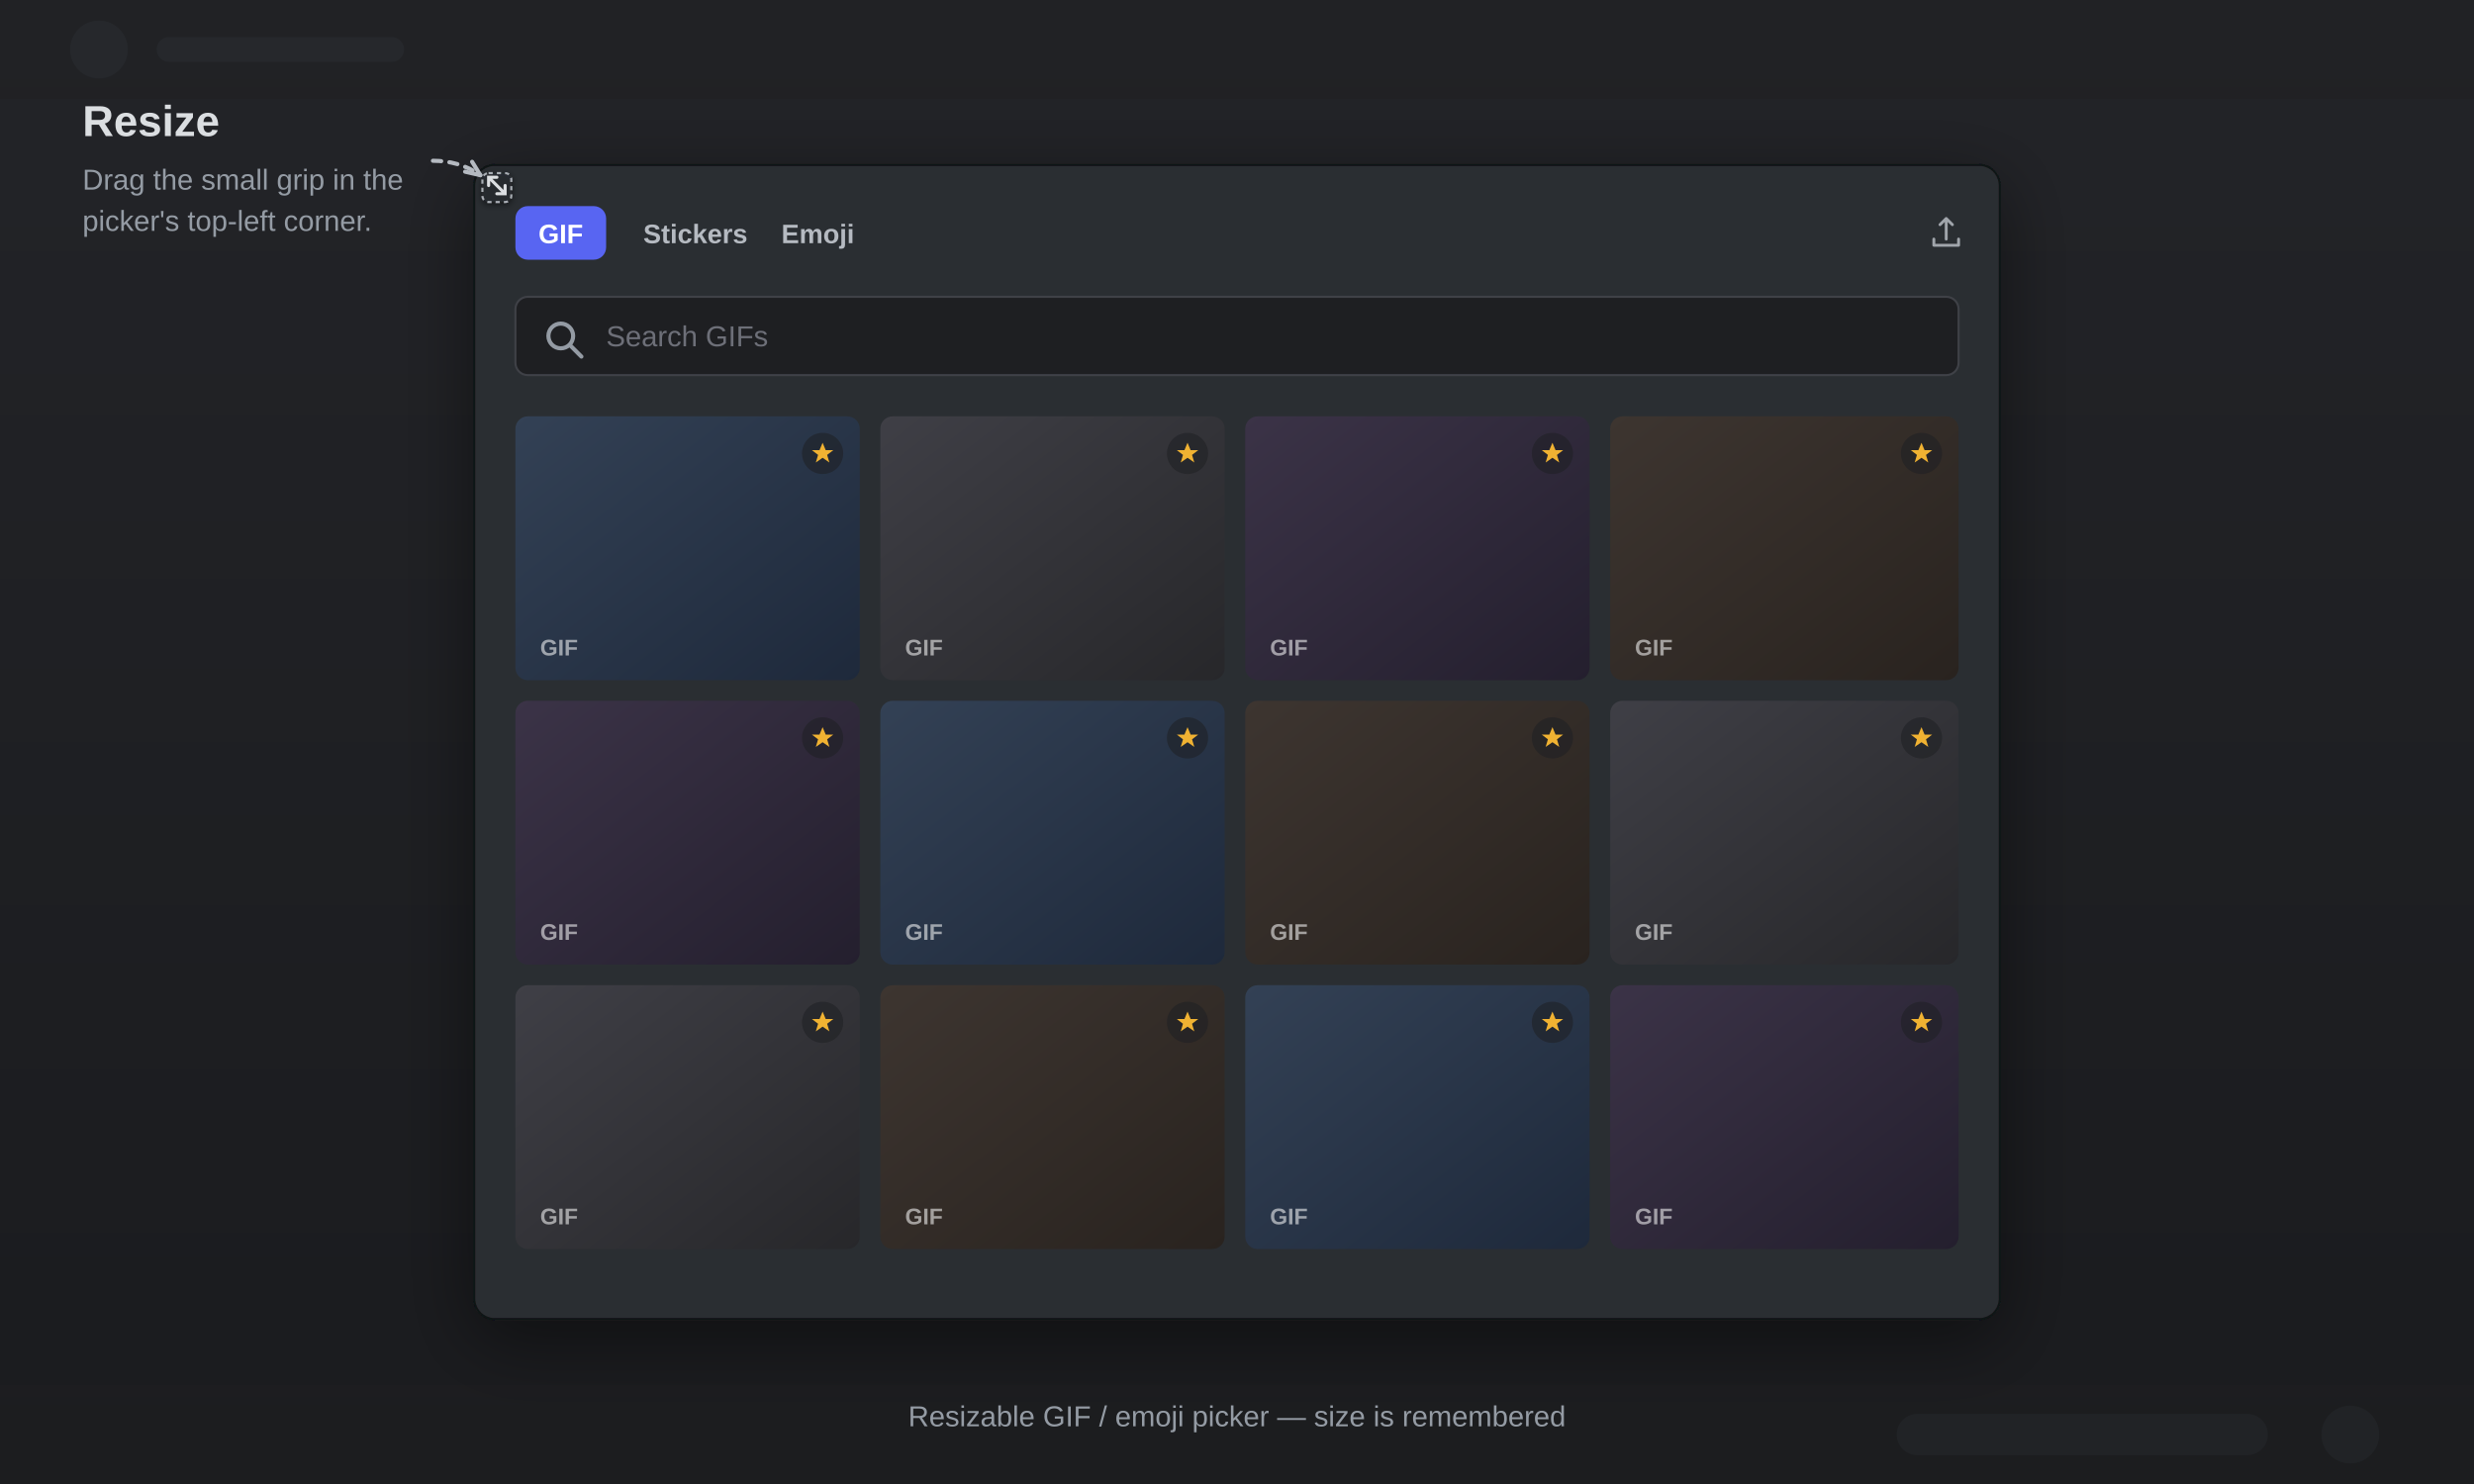
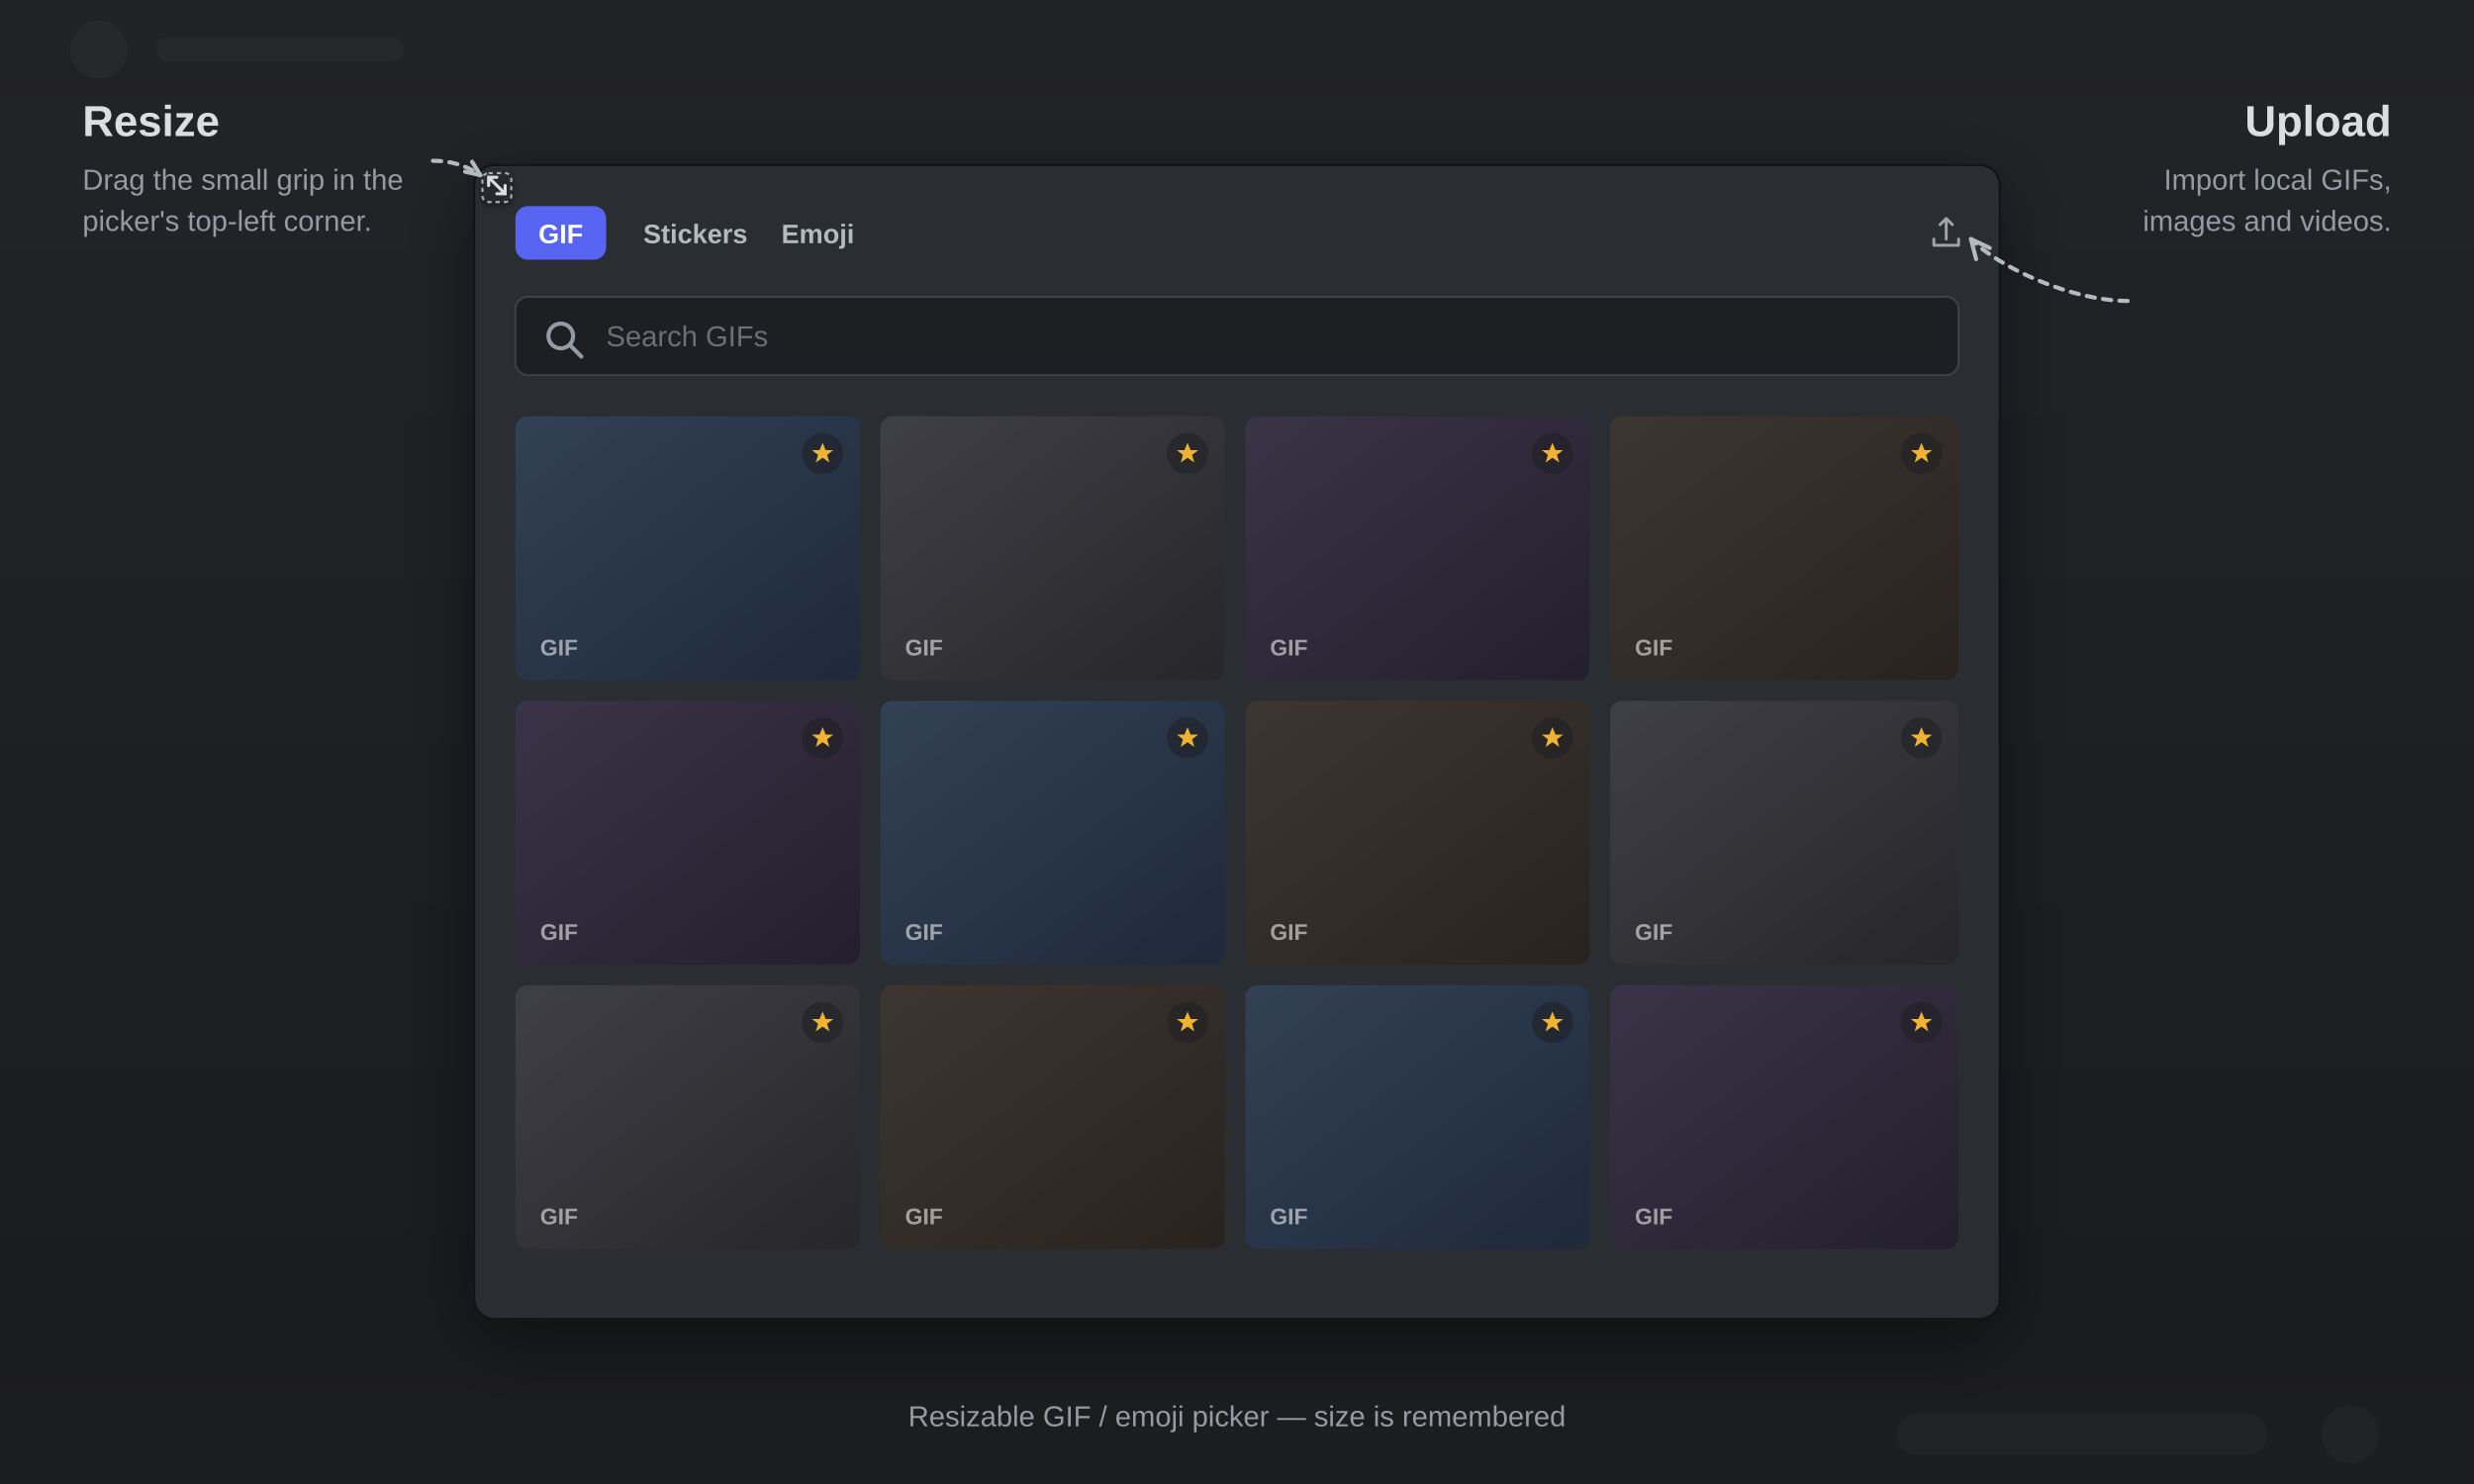
<svg xmlns="http://www.w3.org/2000/svg" xmlns:xlink="http://www.w3.org/1999/xlink" width="1200" height="720" viewBox="0 0 1200 720" role="img" aria-labelledby="title desc">
  <defs>
    <linearGradient id="bg" x1="0" y1="0" x2="0" y2="1">
      <stop offset="0" stop-color="#232428" />
      <stop offset="1" stop-color="#1a1b1e" />
    </linearGradient>
    <linearGradient id="tile1" x1="0" y1="0" x2="1" y2="1">
      <stop offset="0" stop-color="#334155" />
      <stop offset="1" stop-color="#1e293b" />
    </linearGradient>
    <linearGradient id="tile2" x1="0" y1="0" x2="1" y2="1">
      <stop offset="0" stop-color="#3f3f46" />
      <stop offset="1" stop-color="#27272a" />
    </linearGradient>
    <linearGradient id="tile3" x1="0" y1="0" x2="1" y2="1">
      <stop offset="0" stop-color="#3b3347" />
      <stop offset="1" stop-color="#241f2e" />
    </linearGradient>
    <linearGradient id="tile4" x1="0" y1="0" x2="1" y2="1">
      <stop offset="0" stop-color="#3d3530" />
      <stop offset="1" stop-color="#29231f" />
    </linearGradient>
    <filter id="shadow" x="-20%" y="-20%" width="140%" height="140%">
      <feDropShadow dx="0" dy="10" stdDeviation="18" flood-color="#000000" flood-opacity="0.45" />
    </filter>
    <filter id="gripShadow" x="-100%" y="-100%" width="300%" height="300%">
      <feDropShadow dx="0" dy="1" stdDeviation="1.5" flood-color="#000000" flood-opacity="0.6" />
    </filter>
    <g id="favorite">
      <circle r="10" fill="#1e1f22" opacity="0.55" />
      <path d="M0 -5.2 L1.5 -1.6 L5.2 -1.6 L2.2 0.7 L3.3 4.4 L0 2.1 L-3.3 4.4 L-2.2 0.7 L-5.2 -1.6 L-1.5 -1.6 Z" fill="#f0b232" />
    </g>
  </defs>
  <rect width="1200" height="720" fill="url(#bg)" />
  <g opacity="0.45">
    <rect x="0" y="0" width="1200" height="48" fill="#1e1f22" />
    <rect x="0" y="672" width="1200" height="48" fill="#1e1f22" />
    <circle cx="48" cy="24" r="14" fill="#2b2d31" />
    <rect x="76" y="18" width="120" height="12" rx="6" fill="#2b2d31" />
    <rect x="920" y="686" width="180" height="20" rx="10" fill="#2b2d31" />
    <circle cx="1140" cy="696" r="14" fill="#2b2d31" />
  </g>
  <g filter="url(#shadow)">
    <rect x="230" y="80" width="740" height="560" rx="10" fill="#2b2d31" stroke="#111214" stroke-width="1" />
  </g>
  <g font-family="Segoe UI, Arial, sans-serif" font-size="13" font-weight="600">
    <rect x="250" y="100" width="44" height="26" rx="6" fill="#5865f2" />
    <text x="272" y="118" fill="#ffffff" text-anchor="middle">GIF</text>
    <text x="312" y="118" fill="#b5bac1">Stickers</text>
    <text x="379" y="118" fill="#b5bac1">Emoji</text>
  </g>
  <g transform="translate(936 104)" stroke="#b5bac1" stroke-width="1.4" fill="none" stroke-linecap="round" stroke-linejoin="round" opacity="0.85">
    <path d="M8 12V2M8 2 5 5M8 2l3 3M2 12v3h12v-3" />
  </g>
  <g>
    <rect x="250" y="144" width="700" height="38" rx="6" fill="#1e1f22" stroke="#3f4147" stroke-width="1" />
    <circle cx="272" cy="163" r="6" fill="none" stroke="#949ba4" stroke-width="2" />
    <path d="M277 168 L 282 173" stroke="#949ba4" stroke-width="2" stroke-linecap="round" />
    <text x="294" y="168" fill="#6d6f78" font-family="Segoe UI, Arial, sans-serif" font-size="14">Search GIFs</text>
  </g>
  <g>
    <rect x="250" y="202" width="167" height="128" rx="6" fill="url(#tile1)" />
    <rect x="427" y="202" width="167" height="128" rx="6" fill="url(#tile2)" />
    <rect x="604" y="202" width="167" height="128" rx="6" fill="url(#tile3)" />
    <rect x="781" y="202" width="169" height="128" rx="6" fill="url(#tile4)" />
    <rect x="250" y="340" width="167" height="128" rx="6" fill="url(#tile3)" />
    <rect x="427" y="340" width="167" height="128" rx="6" fill="url(#tile1)" />
    <rect x="604" y="340" width="167" height="128" rx="6" fill="url(#tile4)" />
    <rect x="781" y="340" width="169" height="128" rx="6" fill="url(#tile2)" />
    <rect x="250" y="478" width="167" height="128" rx="6" fill="url(#tile2)" />
    <rect x="427" y="478" width="167" height="128" rx="6" fill="url(#tile4)" />
    <rect x="604" y="478" width="167" height="128" rx="6" fill="url(#tile1)" />
    <rect x="781" y="478" width="169" height="128" rx="6" fill="url(#tile3)" />
    <g font-family="Segoe UI, Arial, sans-serif" font-size="11" font-weight="600" fill="#ffffff" opacity="0.55">
      <text x="262" y="318">GIF</text>
      <text x="439" y="318">GIF</text>
      <text x="616" y="318">GIF</text>
      <text x="793" y="318">GIF</text>
      <text x="262" y="456">GIF</text>
      <text x="439" y="456">GIF</text>
      <text x="616" y="456">GIF</text>
      <text x="793" y="456">GIF</text>
      <text x="262" y="594">GIF</text>
      <text x="439" y="594">GIF</text>
      <text x="616" y="594">GIF</text>
      <text x="793" y="594">GIF</text>
    </g>
    <g>
      <use xlink:href="#favorite" x="399" y="220" />
      <use xlink:href="#favorite" x="576" y="220" />
      <use xlink:href="#favorite" x="753" y="220" />
      <use xlink:href="#favorite" x="932" y="220" />
      <use xlink:href="#favorite" x="399" y="358" />
      <use xlink:href="#favorite" x="576" y="358" />
      <use xlink:href="#favorite" x="753" y="358" />
      <use xlink:href="#favorite" x="932" y="358" />
      <use xlink:href="#favorite" x="399" y="496" />
      <use xlink:href="#favorite" x="576" y="496" />
      <use xlink:href="#favorite" x="753" y="496" />
      <use xlink:href="#favorite" x="932" y="496" />
    </g>
  </g>
  <g filter="url(#gripShadow)">
    <rect x="234" y="84" width="14" height="14" rx="3" fill="#2b2d31" stroke="#b5bac1" stroke-width="1" stroke-dasharray="2 2" opacity="0.9" />
    <path d="M237 86 L 245 94 M237 90 L 237 86 L 241 86 M245 90 L 245 94 L 241 94" fill="none" stroke="#dbdee1" stroke-width="1.5" stroke-linecap="round" />
  </g>
  <g font-family="Segoe UI, Arial, sans-serif">
    <text x="40" y="66" fill="#dbdee1" font-size="21" font-weight="600">Resize</text>
    <text x="40" y="92" fill="#949ba4" font-size="14">Drag the small grip in the</text>
    <text x="40" y="112" fill="#949ba4" font-size="14">picker's top-left corner.</text>
    <path d="M210 78 C 218 78, 226 80, 233 85" fill="none" stroke="#b5bac1" stroke-width="2" stroke-linecap="round" stroke-dasharray="4 4" />
    <path d="M225.6 83.3 L 233 85 L 229.0 78.5" fill="none" stroke="#b5bac1" stroke-width="2" stroke-linecap="round" stroke-linejoin="round" />
+     <text x="1160" y="66" fill="#dbdee1" font-size="21" font-weight="600" text-anchor="end">Upload</text>
+     <text x="1160" y="92" fill="#949ba4" font-size="14" text-anchor="end">Import local GIFs,</text>
+     <text x="1160" y="112" fill="#949ba4" font-size="14" text-anchor="end">images and videos.</text>
+     <path d="M1032 146 C 1005 146, 970 130, 956 116" fill="none" stroke="#b5bac1" stroke-width="2" stroke-linecap="round" stroke-dasharray="4 4" />
+     <path d="M958.5 125.7 L 956 116 L 965.1 120.3" fill="none" stroke="#b5bac1" stroke-width="2" stroke-linecap="round" stroke-linejoin="round" />
  </g>
  <text x="600" y="692" fill="#949ba4" font-family="Segoe UI, Arial, sans-serif" font-size="14" text-anchor="middle">
    Resizable GIF / emoji picker — size is remembered
  </text>
</svg>
